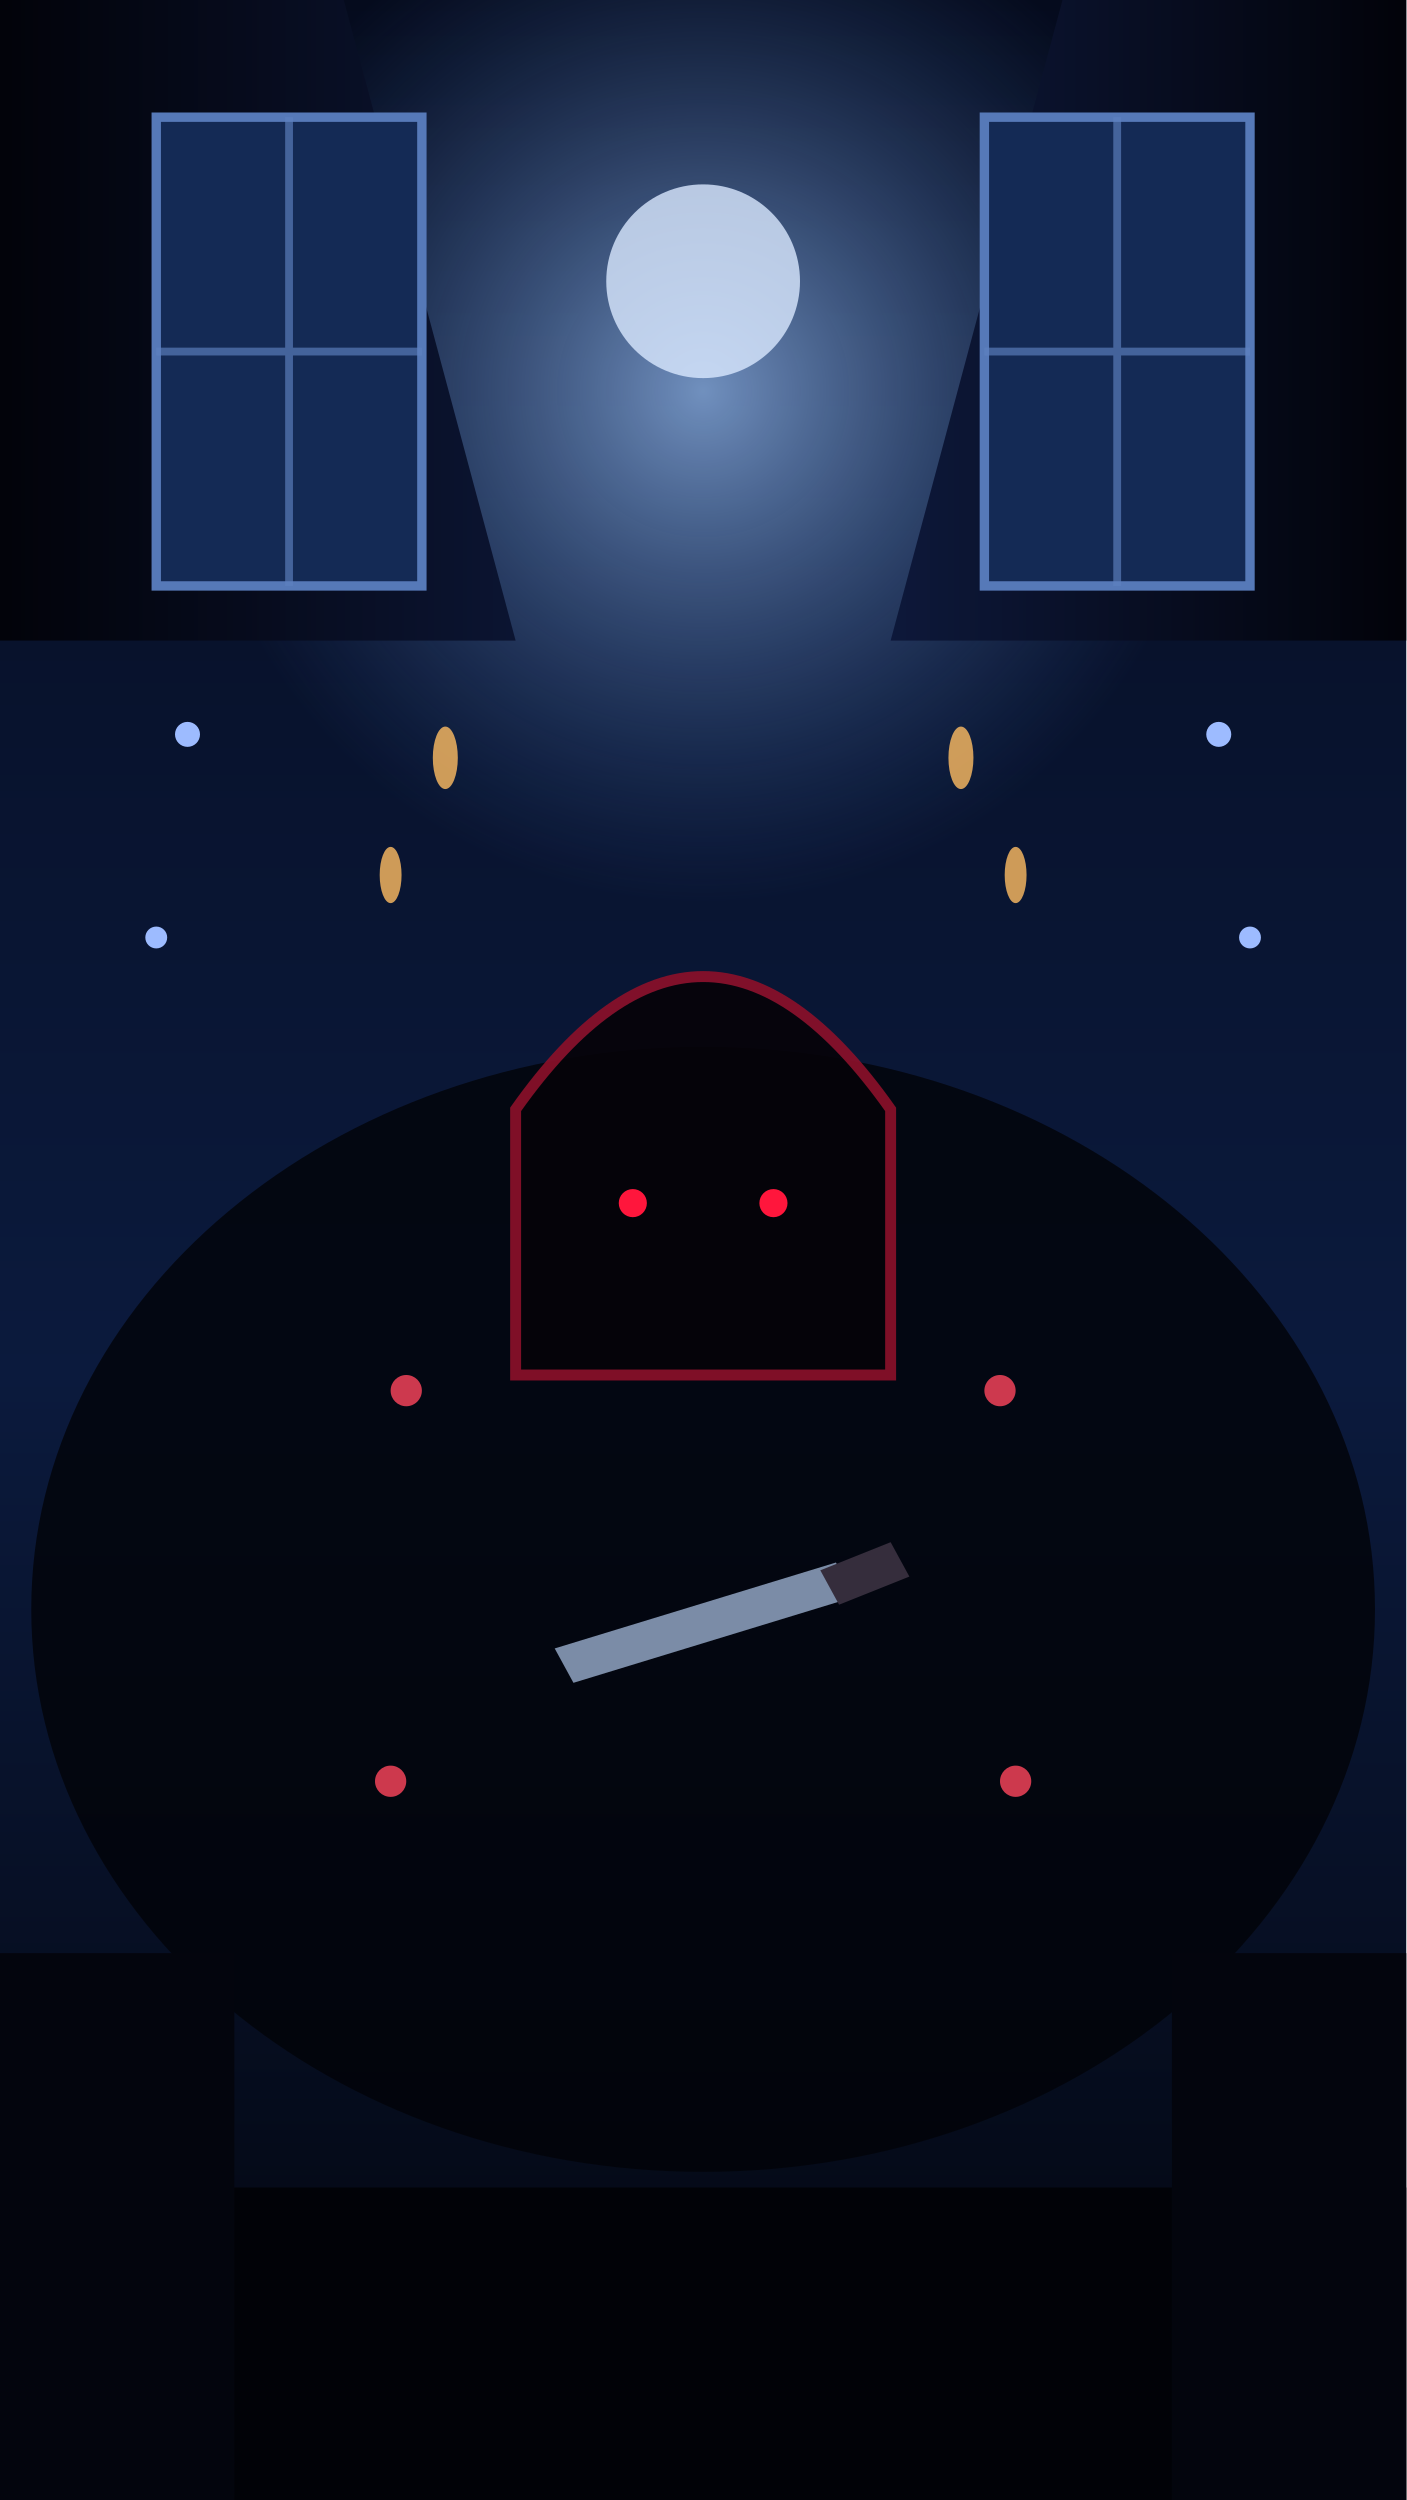
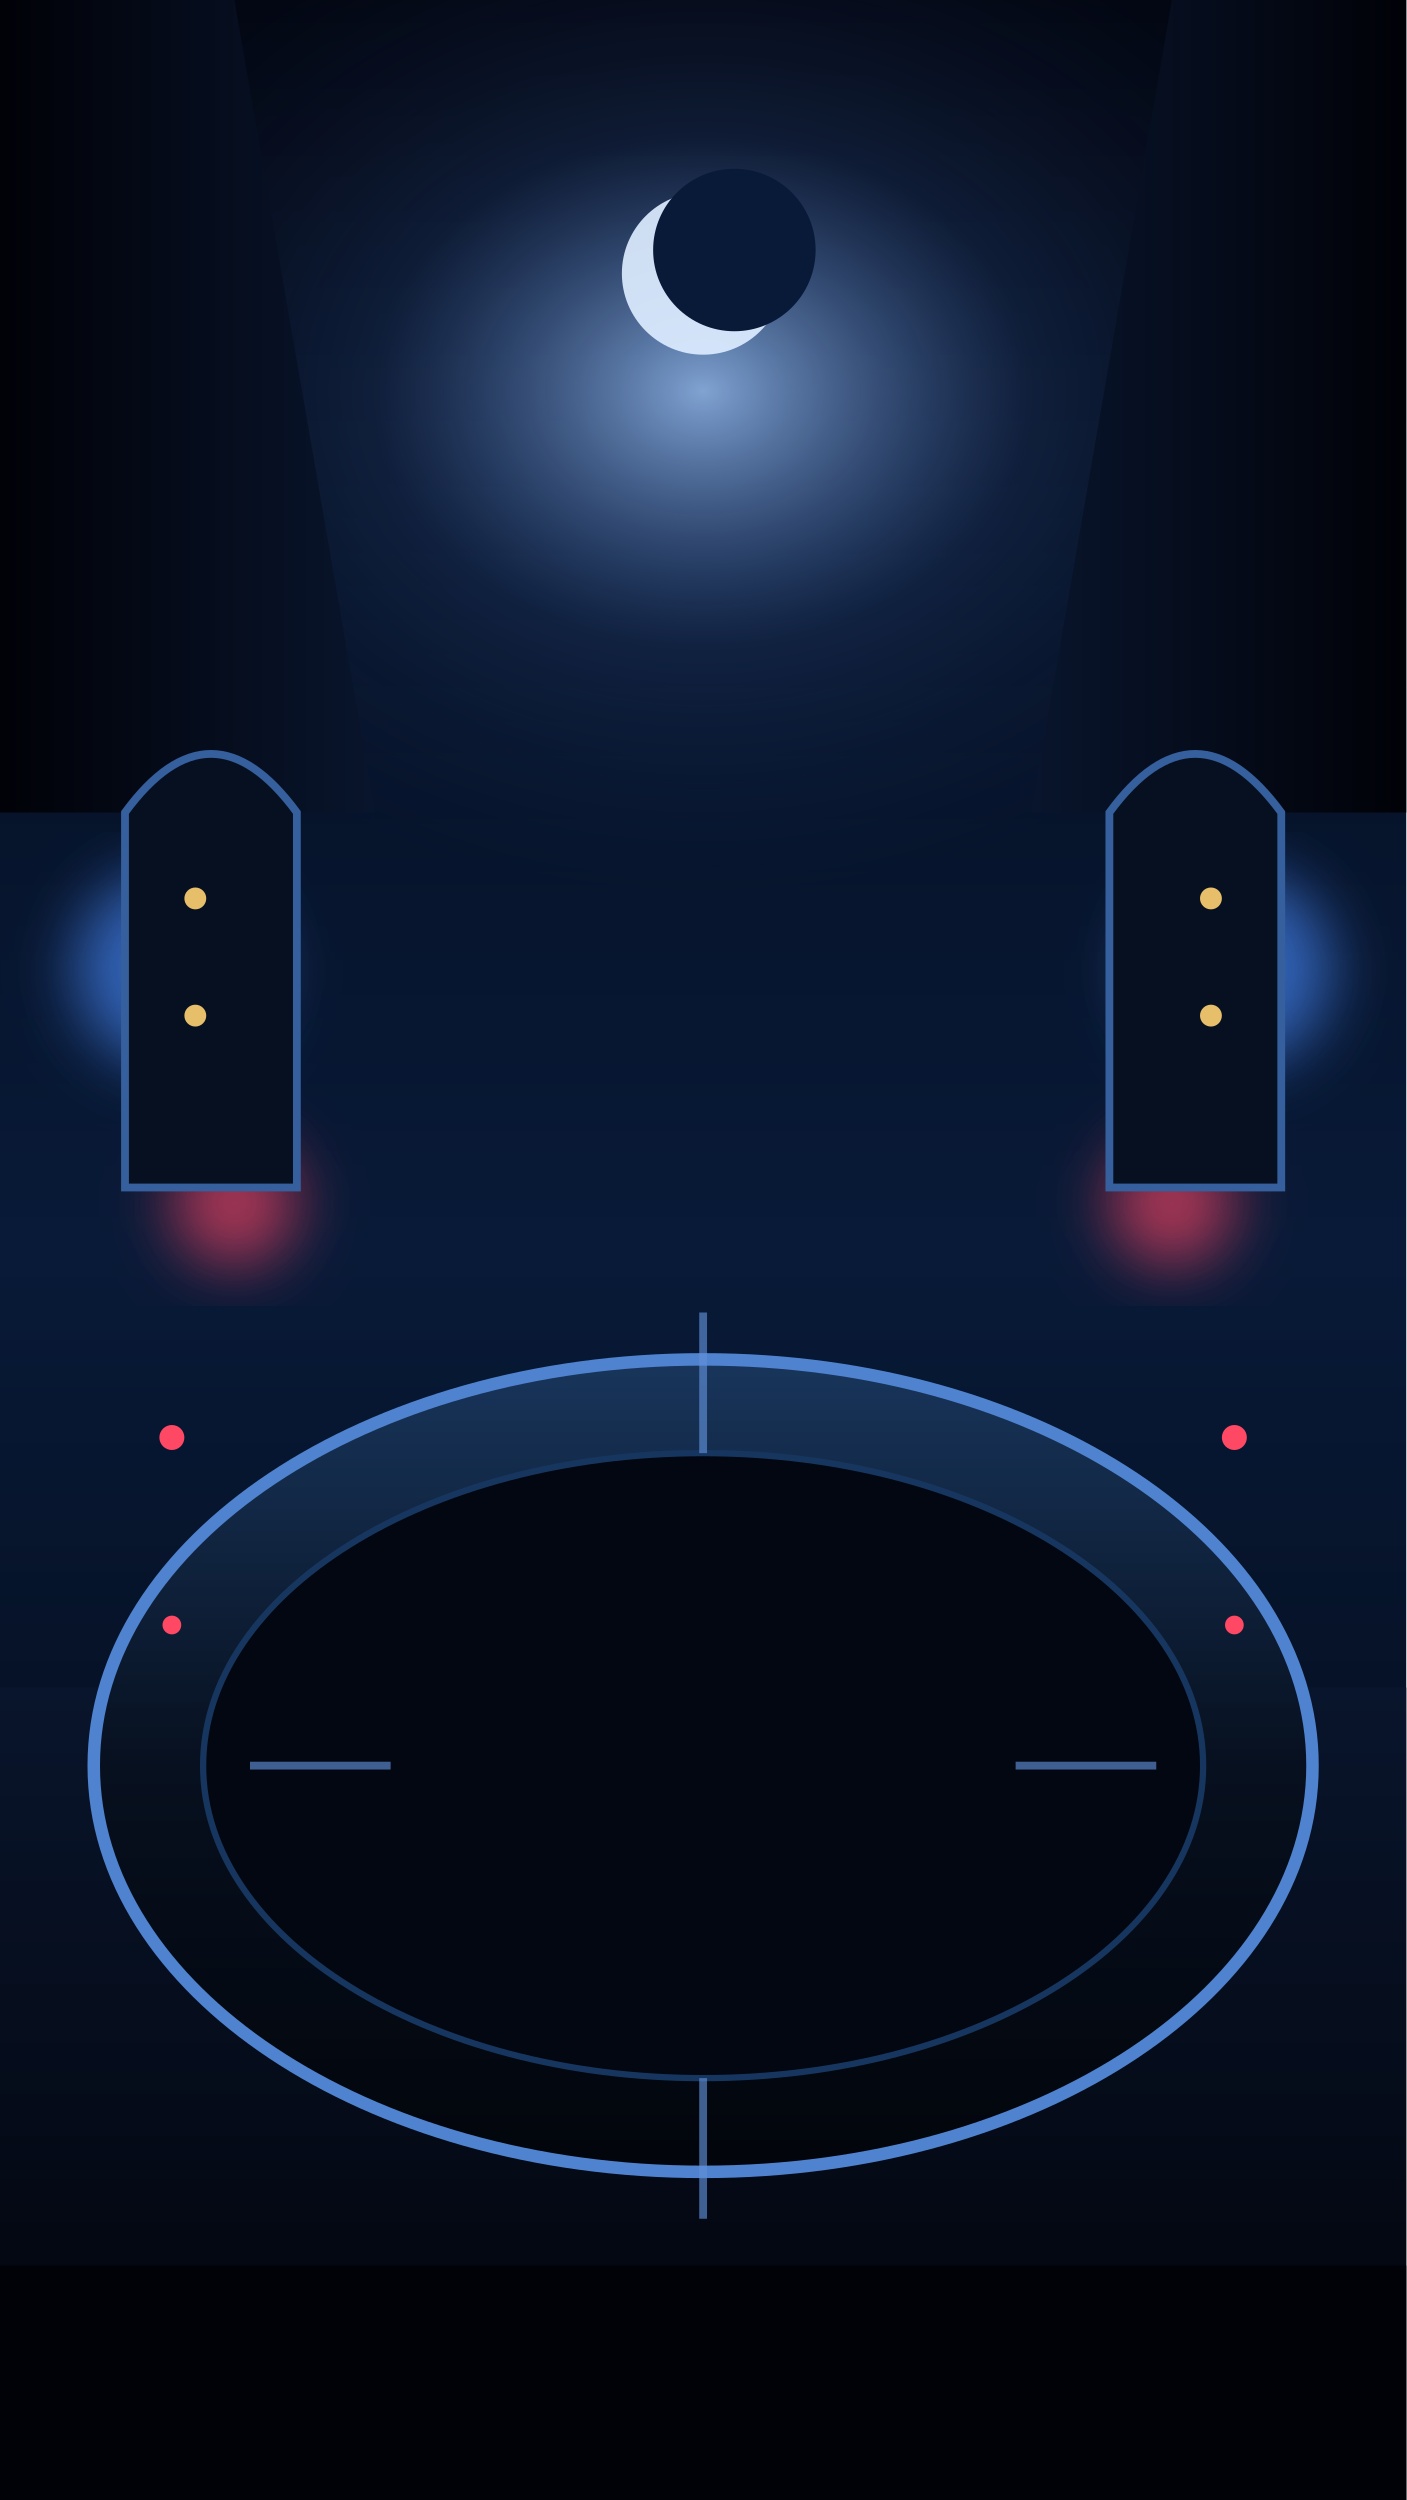
<svg xmlns="http://www.w3.org/2000/svg" viewBox="0 0 900 1600" preserveAspectRatio="xMidYMid slice">
  <defs>
    <linearGradient id="wall" x2="0" y2="1">
-       <stop stop-color="#050b1d" />
-       <stop offset=".55" stop-color="#0b1a3d" />
-       <stop offset="1" stop-color="#02040a" />
+       <stop stop-color="#030713" />
+       <stop offset=".5" stop-color="#081a38" />
+       <stop offset="1" stop-color="#020307" />
    </linearGradient>
-     <radialGradient id="moon">
-       <stop stop-color="#9ec7ff" stop-opacity=".7" />
-       <stop offset="1" stop-color="#3c67b0" stop-opacity="0" />
-     </radialGradient>
-     <radialGradient id="table">
-       <stop stop-color="#182c50" />
-       <stop offset=".55" stop-color="#080d1c" />
-       <stop offset="1" stop-color="#02030a" />
+     <radialGradient id="moonGlow">
+       <stop stop-color="#9fc8ff" stop-opacity=".8" />
+       <stop offset=".5" stop-color="#416db8" stop-opacity=".18" />
+       <stop offset="1" stop-color="#19325d" stop-opacity="0" />
    </radialGradient>
    <linearGradient id="curtain" x2="1">
-       <stop stop-color="#02030a" />
-       <stop offset=".55" stop-color="#101d45" />
-       <stop offset="1" stop-color="#02030a" />
+       <stop stop-color="#010208" />
+       <stop offset=".5" stop-color="#10264d" />
+       <stop offset="1" stop-color="#010208" />
    </linearGradient>
+     <linearGradient id="floor" x2="0" y2="1">
+       <stop stop-color="#09152c" />
+       <stop offset="1" stop-color="#010207" />
+     </linearGradient>
+     <linearGradient id="table" x2="0" y2="1">
+       <stop stop-color="#18355b" />
+       <stop offset=".5" stop-color="#07101f" />
+       <stop offset="1" stop-color="#02050b" />
+     </linearGradient>
+     <filter id="blur">
+       <feGaussianBlur stdDeviation="20" />
+     </filter>
  </defs>
  <rect width="900" height="1600" fill="url(#wall)" />
-   <circle cx="450" cy="250" r="330" fill="url(#moon)" />
-   <circle cx="450" cy="180" r="62" fill="#d9e8ff" opacity=".8" />
-   <path d="M0 0h220l110 410H0zM900 0H680L570 410h330z" fill="url(#curtain)" />
-   <path d="M100 75h170v300H100zM630 75h170v300H630z" fill="#142a55" stroke="#5679b8" stroke-width="6" />
-   <path d="M185 75v300M100 225h170M715 75v300M630 225h170" stroke="#5e81c0" stroke-width="5" opacity=".65" />
-   <g fill="#9dbbff">
-     <circle cx="120" cy="470" r="8" />
-     <circle cx="780" cy="470" r="8" />
-     <circle cx="100" cy="600" r="7" />
-     <circle cx="800" cy="600" r="7" />
+   <ellipse cx="450" cy="250" rx="420" ry="330" fill="url(#moonGlow)" />
+   <circle cx="450" cy="175" r="52" fill="#dcecff" opacity=".92" />
+   <circle cx="470" cy="160" r="52" fill="#081a38" />
+   <path d="M0 0h150l90 520H0zM900 0H750l-90 520h240z" fill="url(#curtain)" />
+   <path d="M0 1080h900v520H0z" fill="url(#floor)" />
+   <g opacity=".65" filter="url(#blur)">
+     <circle cx="110" cy="620" r="62" fill="#4a8cff" />
+     <circle cx="790" cy="620" r="62" fill="#4a8cff" />
+     <circle cx="150" cy="770" r="40" fill="#ff4565" />
+     <circle cx="750" cy="770" r="40" fill="#ff4565" />
  </g>
-   <g fill="#ffbd62" opacity=".8">
-     <ellipse cx="285" cy="485" rx="8" ry="20" />
-     <ellipse cx="615" cy="485" rx="8" ry="20" />
-     <ellipse cx="250" cy="560" rx="7" ry="18" />
-     <ellipse cx="650" cy="560" rx="7" ry="18" />
+   <g fill="#071020" stroke="#355f9d" stroke-width="5">
+     <path d="M80 520q55-75 110 0v240H80z" />
+     <path d="M710 520q55-75 110 0v240H710z" />
  </g>
-   <ellipse cx="450" cy="1030" rx="430" ry="360" fill="#010208" opacity=".8" />
-   <path d="M355 1055l180 -55 12 22-180 55z" fill="#7b8ca7" />
-   <path d="M525 1005l45-18 12 22-45 18z" fill="#352d3c" />
-   <g fill="#ff465d" opacity=".8">
-     <circle cx="260" cy="890" r="10" />
-     <circle cx="640" cy="890" r="10" />
-     <circle cx="250" cy="1140" r="10" />
-     <circle cx="650" cy="1140" r="10" />
+   <g fill="#ffd071" opacity=".9">
+     <circle cx="125" cy="575" r="7" />
+     <circle cx="775" cy="575" r="7" />
+     <circle cx="125" cy="650" r="7" />
+     <circle cx="775" cy="650" r="7" />
  </g>
-   <path d="M0 1400h900v200H0z" fill="#010207" />
-   <path d="M0 1250h150v350H0zM750 1250h150v350H750z" fill="#03050d" />
-   <path d="M330 710q120-170 240 0v170H330z" fill="#050208" stroke="#8d1029" stroke-width="7" opacity=".9" />
-   <circle cx="405" cy="770" r="9" fill="#ff163c" />
-   <circle cx="495" cy="770" r="9" fill="#ff163c" />
+   <ellipse cx="450" cy="1130" rx="390" ry="260" fill="url(#table)" stroke="#4f83cf" stroke-width="8" />
+   <ellipse cx="450" cy="1130" rx="320" ry="200" fill="#020711" stroke="#17365f" stroke-width="4" />
+   <path d="M450 840v90M450 1330v90M160 1130h90M650 1130h90" stroke="#5f8fd7" stroke-width="5" opacity=".65" />
+   <g fill="#ff4864">
+     <circle cx="110" cy="920" r="8" />
+     <circle cx="790" cy="920" r="8" />
+     <circle cx="110" cy="1040" r="6" />
+     <circle cx="790" cy="1040" r="6" />
+   </g>
+   <rect x="0" y="1450" width="900" height="150" fill="#010207" />
</svg>
